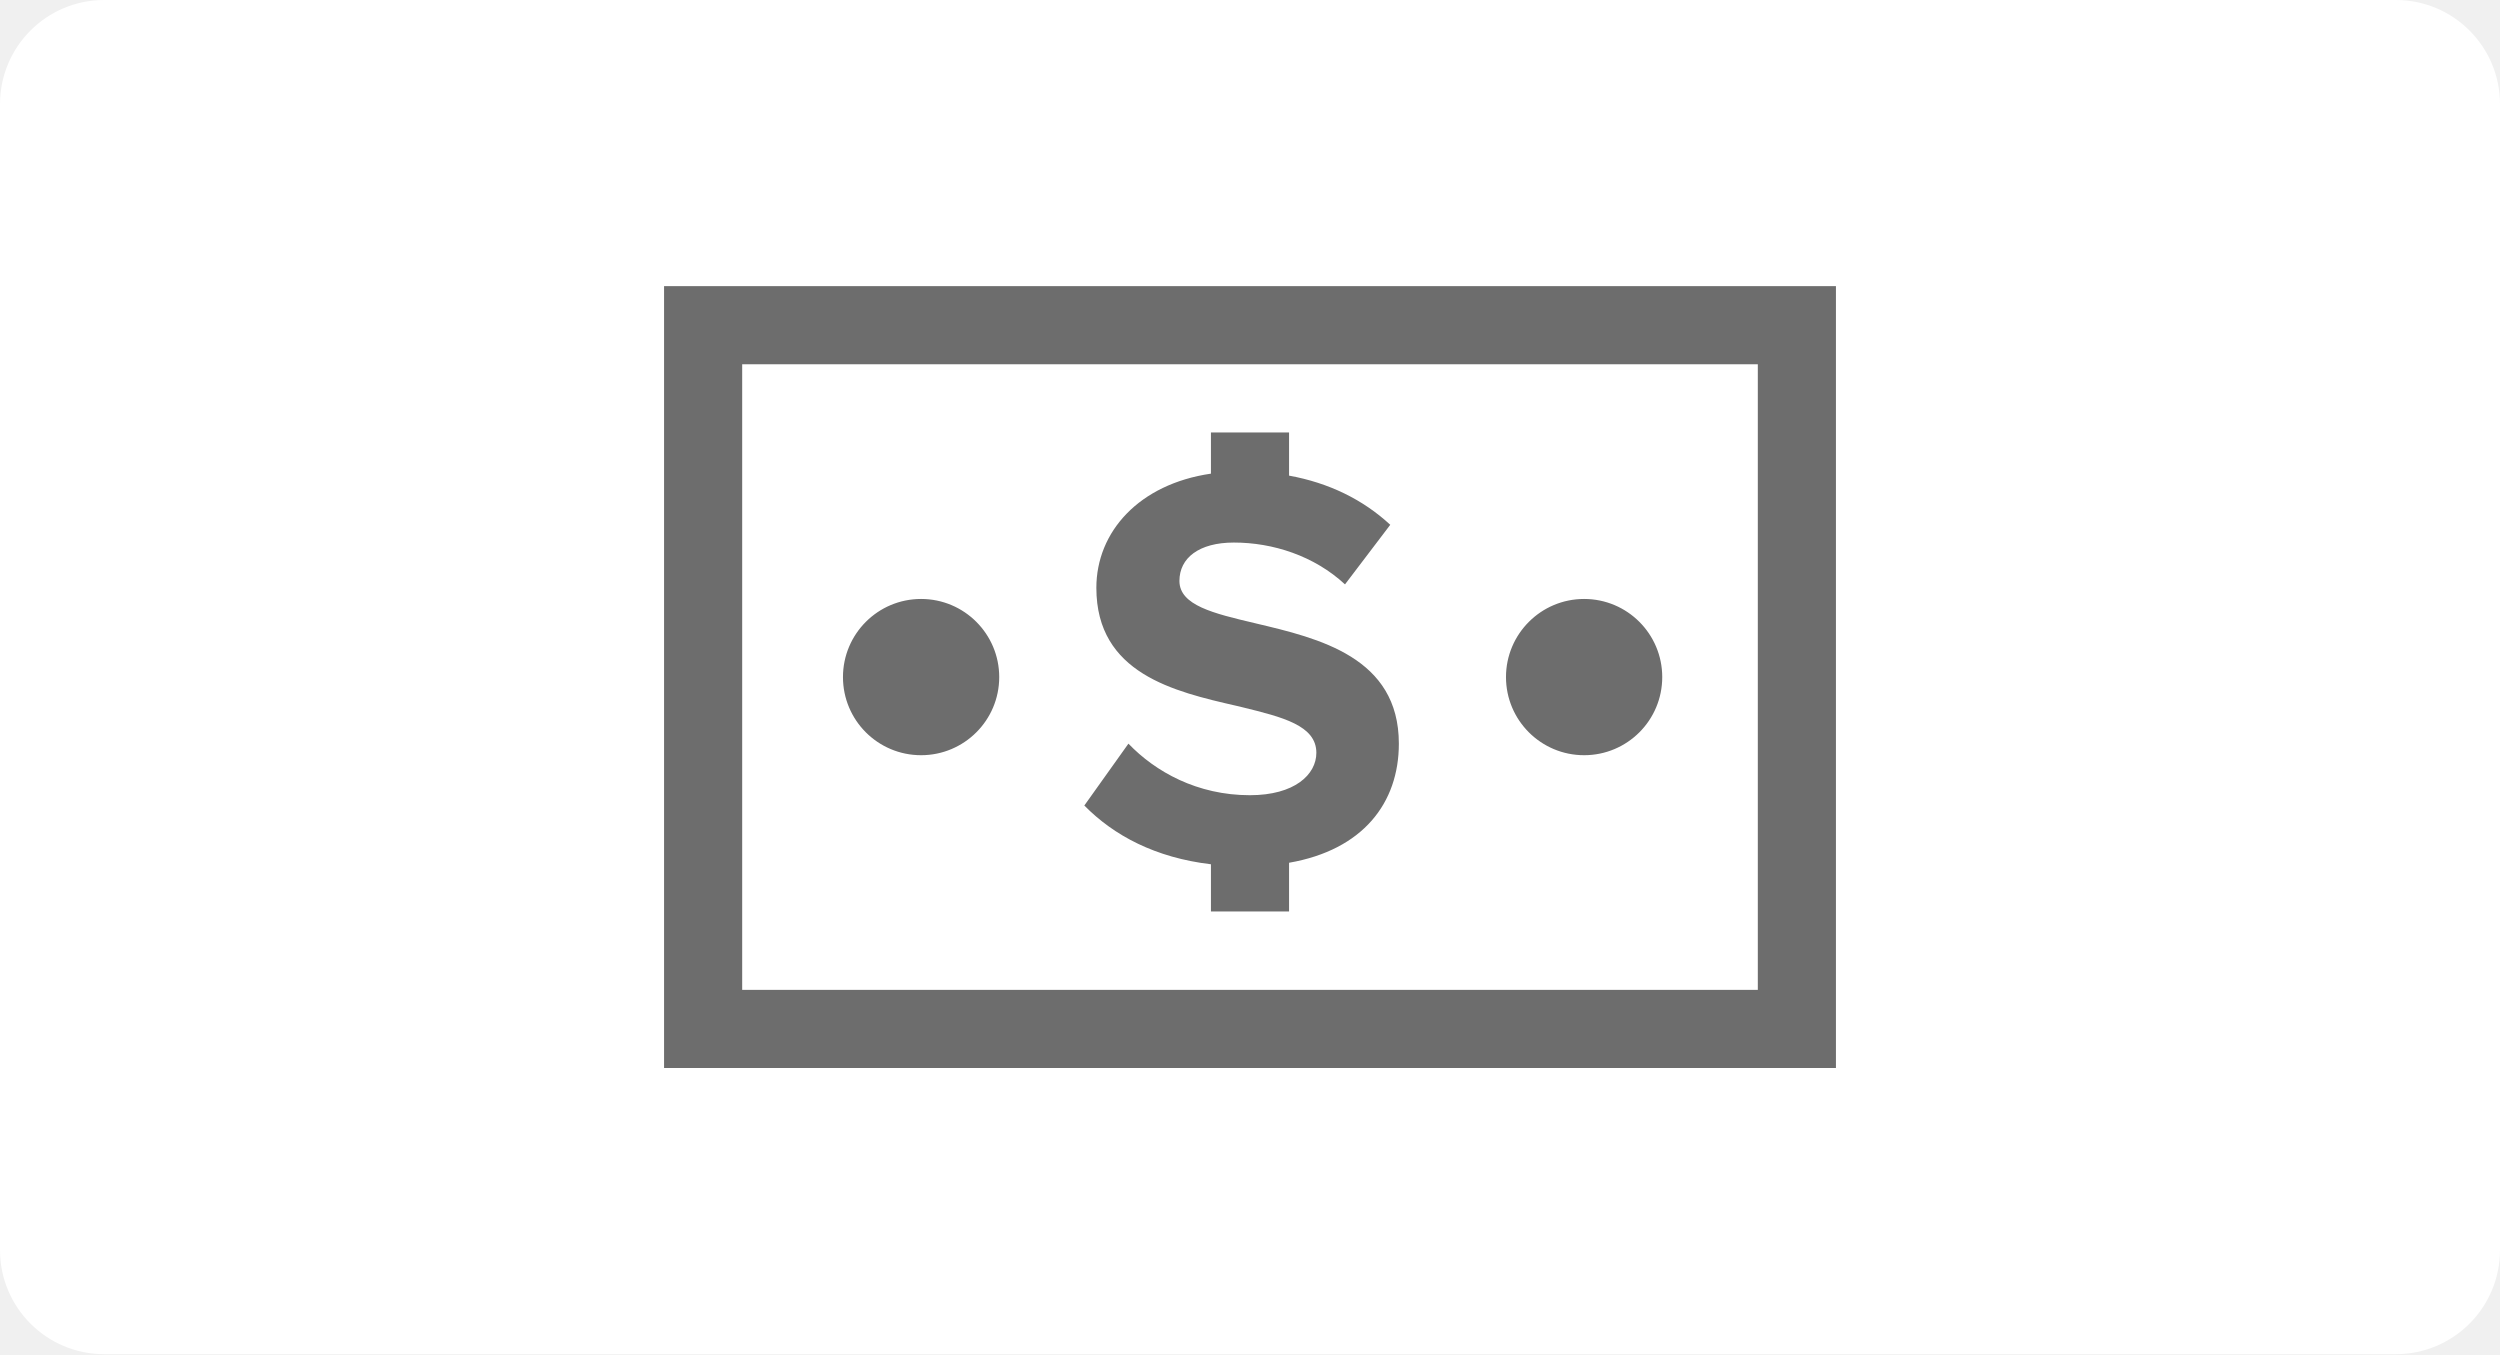
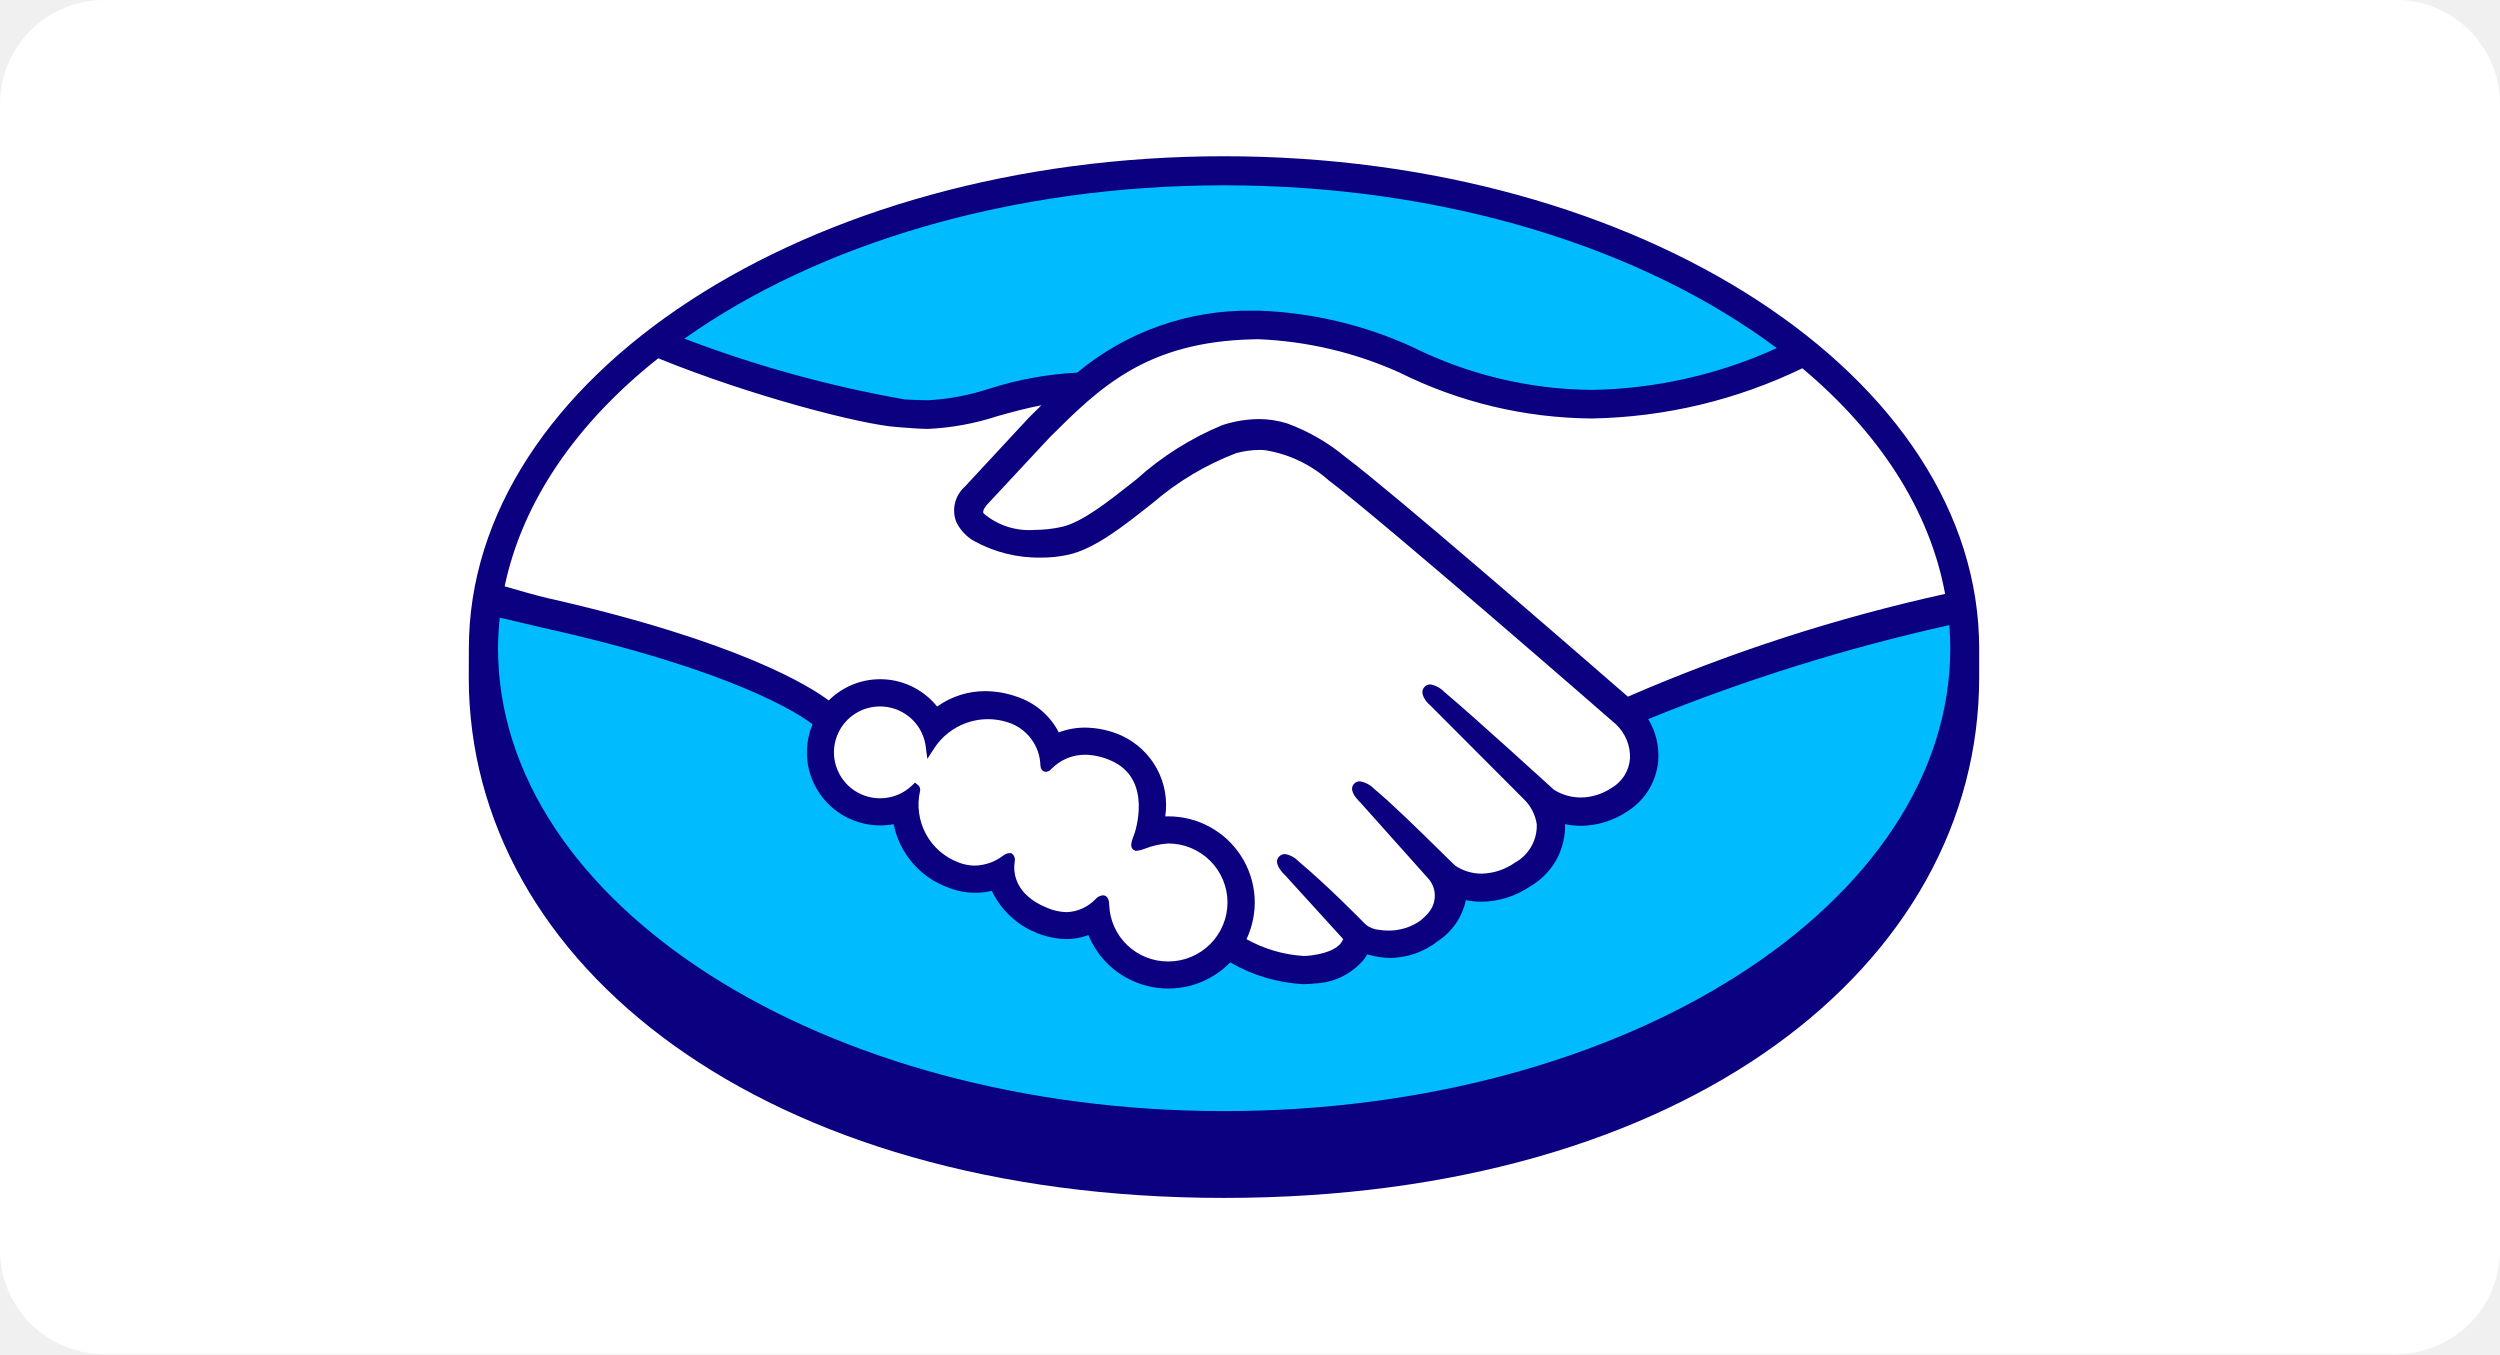
<svg xmlns="http://www.w3.org/2000/svg" width="48" height="26" viewBox="0 0 48 26" fill="none">
  <rect width="48" height="26" rx="2" fill="white" />
-   <path fill-rule="evenodd" clip-rule="evenodd" d="M12.75 5.494H35.25V20.506H12.75V5.494ZM14.25 6.994V19.006H33.75V6.994H14.25ZM21.666 14.278L20.819 15.466C21.387 16.044 22.185 16.468 23.25 16.594V17.5H24.75V16.565C26.169 16.318 26.858 15.417 26.858 14.278C26.858 12.618 25.32 12.255 24.11 11.969L24.108 11.968L24.086 11.963C23.303 11.778 22.645 11.623 22.645 11.154C22.645 10.714 23.019 10.417 23.69 10.417C24.438 10.417 25.23 10.67 25.824 11.22L26.693 10.076C26.167 9.59 25.514 9.271 24.75 9.132V8.303H23.25V9.094C21.871 9.295 21.05 10.209 21.05 11.286C21.05 12.935 22.549 13.279 23.74 13.552L23.789 13.563L23.849 13.578C24.625 13.769 25.274 13.928 25.274 14.454C25.274 14.872 24.856 15.268 23.998 15.268C22.986 15.268 22.183 14.817 21.666 14.278ZM30.415 14.5C31.244 14.5 31.915 13.829 31.915 13C31.915 12.172 31.244 11.5 30.415 11.5C29.587 11.5 28.915 12.172 28.915 13C28.915 13.829 29.587 14.5 30.415 14.5ZM19.185 13C19.185 13.829 18.513 14.5 17.685 14.5C16.856 14.5 16.185 13.829 16.185 13C16.185 12.172 16.856 11.5 17.685 11.5C18.513 11.5 19.185 12.172 19.185 13Z" fill="#6D6D6D" />
+   <path d="M23.503 3.375C15.645 3.375 9.275 7.436 9.275 12.446C9.275 17.455 15.645 21.909 23.503 21.909C31.362 21.909 37.731 17.455 37.731 12.446C37.731 7.436 31.361 3.375 23.503 3.375Z" fill="#00BCFF" />
+   <path d="M18.874 9.642C18.867 9.656 18.728 9.799 18.818 9.914C19.038 10.194 19.718 10.355 20.405 10.201C20.814 10.11 21.338 9.694 21.846 9.292C22.332 8.853 22.888 8.5 23.492 8.247C23.878 8.106 24.3 8.095 24.692 8.215C25.091 8.363 25.461 8.578 25.786 8.852C26.74 9.566 30.576 12.903 31.239 13.479C33.275 12.635 35.384 11.975 37.539 11.507C37.258 9.795 36.225 8.162 34.639 6.879C32.429 7.804 29.548 8.358 26.907 7.073C26.009 6.668 25.039 6.448 24.054 6.427C21.959 6.475 21.051 7.379 20.091 8.335L18.874 9.642Z" fill="white" />
+   <path d="M31.083 13.842C31.038 13.802 26.573 9.909 25.561 9.151C25.209 8.839 24.774 8.633 24.309 8.559C24.108 8.543 23.906 8.562 23.712 8.616C23.115 8.84 22.563 9.168 22.08 9.585C21.515 10.034 20.982 10.457 20.487 10.567C19.888 10.69 19.266 10.597 18.73 10.304C18.604 10.228 18.503 10.117 18.438 9.986C18.402 9.885 18.398 9.776 18.424 9.673C18.451 9.569 18.508 9.476 18.588 9.405L19.82 8.076C19.963 7.934 20.107 7.791 20.255 7.651C19.875 7.708 19.5 7.792 19.132 7.903C18.709 8.043 18.268 8.125 17.822 8.147C17.373 8.101 16.926 8.032 16.484 7.938C15.167 7.63 13.882 7.202 12.644 6.658C10.892 7.957 9.751 9.553 9.413 11.342C9.664 11.409 10.324 11.558 10.494 11.596C14.459 12.474 15.693 13.379 15.917 13.568C16.049 13.42 16.213 13.304 16.396 13.229C16.579 13.153 16.777 13.12 16.975 13.131C17.173 13.143 17.366 13.199 17.539 13.296C17.712 13.392 17.861 13.527 17.974 13.689C18.242 13.473 18.575 13.356 18.919 13.357C19.112 13.359 19.304 13.393 19.486 13.457C19.663 13.513 19.825 13.606 19.963 13.73C20.101 13.854 20.21 14.005 20.284 14.175C20.457 14.097 20.645 14.057 20.836 14.058C21.063 14.061 21.288 14.11 21.495 14.203C21.784 14.338 22.018 14.566 22.159 14.851C22.301 15.136 22.341 15.46 22.273 15.77C22.326 15.764 22.378 15.762 22.431 15.762C22.848 15.762 23.247 15.928 23.542 16.221C23.836 16.515 24.002 16.913 24.003 17.328C24.003 17.587 23.938 17.841 23.814 18.068C24.225 18.318 24.699 18.444 25.179 18.432C25.299 18.432 25.418 18.407 25.528 18.36C25.638 18.312 25.736 18.242 25.818 18.155C25.857 18.099 25.899 18.034 25.86 17.987L24.742 16.75C24.742 16.75 24.558 16.576 24.619 16.509C24.681 16.44 24.795 16.539 24.876 16.606C25.445 17.08 26.14 17.795 26.14 17.795C26.152 17.802 26.198 17.893 26.455 17.939C26.608 17.966 26.766 17.961 26.918 17.926C27.07 17.89 27.213 17.825 27.339 17.733C27.41 17.674 27.475 17.608 27.533 17.535C27.529 17.539 27.525 17.542 27.52 17.545C27.599 17.437 27.638 17.306 27.632 17.173C27.627 17.04 27.576 16.912 27.488 16.811L26.182 15.35C26.182 15.35 25.996 15.178 26.06 15.109C26.116 15.049 26.236 15.14 26.318 15.207C26.732 15.552 27.316 16.136 27.876 16.683C28.062 16.808 28.284 16.872 28.509 16.864C28.734 16.857 28.951 16.778 29.129 16.639C29.274 16.559 29.394 16.441 29.476 16.297C29.558 16.153 29.598 15.989 29.592 15.824C29.564 15.617 29.467 15.426 29.317 15.281L27.533 13.493C27.533 13.493 27.345 13.333 27.411 13.252C27.466 13.184 27.588 13.282 27.668 13.349C28.236 13.823 29.774 15.228 29.774 15.228C29.955 15.345 30.167 15.405 30.383 15.401C30.599 15.396 30.808 15.328 30.985 15.204C31.098 15.138 31.193 15.046 31.263 14.935C31.332 14.823 31.373 14.697 31.382 14.567C31.387 14.432 31.363 14.297 31.312 14.172C31.26 14.047 31.182 13.935 31.083 13.842V13.842Z" fill="white" />
+   <path d="M22.431 16.107C22.221 16.137 22.015 16.182 21.812 16.244C21.79 16.23 21.829 16.119 21.855 16.055C21.882 15.992 22.246 14.9 21.358 14.521C21.159 14.414 20.931 14.375 20.708 14.408C20.485 14.441 20.279 14.545 20.12 14.704C20.083 14.743 20.066 14.74 20.062 14.691C20.057 14.487 19.987 14.29 19.864 14.127C19.741 13.964 19.569 13.844 19.373 13.784C19.097 13.699 18.8 13.705 18.527 13.802C18.254 13.899 18.02 14.081 17.86 14.322C17.831 14.106 17.73 13.907 17.574 13.755C17.418 13.604 17.214 13.51 16.998 13.488C16.781 13.465 16.563 13.517 16.379 13.633C16.195 13.75 16.055 13.925 15.984 14.13C15.912 14.335 15.911 14.558 15.983 14.764C16.054 14.969 16.192 15.144 16.376 15.261C16.559 15.379 16.777 15.431 16.994 15.409C17.211 15.388 17.415 15.294 17.572 15.143C17.577 15.149 17.579 15.158 17.576 15.176C17.511 15.475 17.555 15.788 17.702 16.057C17.849 16.326 18.088 16.534 18.376 16.642C18.531 16.701 18.7 16.719 18.864 16.694C19.029 16.669 19.184 16.601 19.314 16.497C19.391 16.443 19.404 16.466 19.393 16.538C19.36 16.762 19.402 17.242 20.077 17.514C20.244 17.596 20.433 17.622 20.616 17.588C20.799 17.554 20.966 17.462 21.093 17.326C21.18 17.248 21.204 17.261 21.208 17.382C21.219 17.621 21.3 17.851 21.441 18.044C21.582 18.237 21.777 18.385 22.001 18.469C22.226 18.553 22.47 18.569 22.703 18.516C22.937 18.463 23.15 18.342 23.316 18.17C23.481 17.997 23.592 17.78 23.635 17.545C23.678 17.31 23.65 17.067 23.556 16.848C23.462 16.628 23.305 16.441 23.105 16.309C22.905 16.178 22.671 16.108 22.431 16.107H22.431Z" fill="white" />
+   <path d="M23.501 3C15.493 3 9.002 7.244 9.002 12.45C9.002 12.585 9 12.956 9 13.004C9 18.527 14.674 23 23.499 23C32.378 23 38 18.528 38 13.005V12.45C38 7.244 31.508 3 23.501 3ZM37.346 11.403C35.257 11.864 33.217 12.524 31.256 13.376C29.88 12.18 26.701 9.426 25.841 8.782C25.507 8.502 25.127 8.282 24.718 8.131C24.54 8.075 24.355 8.046 24.168 8.046C23.93 8.049 23.694 8.088 23.468 8.163C22.863 8.413 22.306 8.765 21.821 9.202L21.793 9.224C21.294 9.62 20.778 10.029 20.387 10.116C20.216 10.154 20.041 10.174 19.866 10.174C19.691 10.188 19.514 10.168 19.346 10.114C19.178 10.06 19.022 9.974 18.888 9.86C18.864 9.829 18.88 9.779 18.936 9.707L18.944 9.697L20.154 8.398C21.102 7.454 21.997 6.562 24.057 6.515C24.092 6.514 24.126 6.513 24.16 6.513C25.096 6.551 26.016 6.768 26.869 7.152C28.016 7.724 29.279 8.025 30.561 8.035C31.963 8.01 33.343 7.682 34.605 7.071C36.075 8.303 37.05 9.787 37.346 11.403ZM23.503 3.558C27.754 3.558 31.557 4.772 34.114 6.684C32.999 7.192 31.79 7.465 30.564 7.486C29.364 7.476 28.182 7.193 27.11 6.658C26.182 6.236 25.18 6 24.161 5.964C24.122 5.964 24.083 5.964 24.045 5.965C22.817 5.947 21.625 6.369 20.683 7.154C20.113 7.184 19.55 7.287 19.006 7.459C18.624 7.586 18.226 7.662 17.824 7.685C17.673 7.685 17.4 7.671 17.375 7.67C15.929 7.416 14.511 7.025 13.14 6.502C15.692 4.695 19.389 3.558 23.503 3.558ZM12.638 6.879C14.406 7.6 16.552 8.157 17.23 8.2C17.42 8.213 17.621 8.234 17.823 8.235C18.277 8.213 18.726 8.13 19.157 7.988C19.414 7.916 19.697 7.838 19.995 7.781C19.915 7.859 19.836 7.937 19.756 8.017L18.527 9.342C18.434 9.425 18.367 9.534 18.337 9.655C18.307 9.775 18.315 9.902 18.359 10.019C18.43 10.166 18.542 10.29 18.682 10.376C19.079 10.6 19.53 10.714 19.987 10.706C20.162 10.707 20.336 10.689 20.507 10.652C21.023 10.537 21.563 10.108 22.136 9.654C22.61 9.246 23.152 8.923 23.737 8.699C23.882 8.661 24.032 8.64 24.183 8.638C24.222 8.638 24.26 8.64 24.298 8.645C24.749 8.719 25.169 8.919 25.509 9.221C26.518 9.977 30.984 13.869 31.028 13.908C31.116 13.992 31.186 14.093 31.232 14.206C31.279 14.319 31.3 14.44 31.296 14.562C31.288 14.678 31.251 14.791 31.189 14.89C31.126 14.99 31.041 15.072 30.939 15.13C30.765 15.246 30.562 15.309 30.353 15.312C30.17 15.312 29.99 15.261 29.835 15.163C29.819 15.149 28.289 13.751 27.726 13.281C27.655 13.207 27.562 13.158 27.461 13.141C27.439 13.14 27.417 13.145 27.396 13.155C27.376 13.164 27.358 13.178 27.344 13.196C27.256 13.304 27.355 13.455 27.472 13.554L29.259 15.345C29.392 15.474 29.479 15.644 29.506 15.827C29.511 15.977 29.474 16.126 29.399 16.256C29.324 16.387 29.214 16.494 29.082 16.566C28.896 16.696 28.676 16.769 28.448 16.774C28.267 16.774 28.089 16.721 27.939 16.62L27.682 16.369C27.214 15.909 26.73 15.434 26.376 15.139C26.304 15.066 26.211 15.018 26.109 15.002C26.088 15.001 26.067 15.005 26.048 15.014C26.028 15.022 26.011 15.034 25.997 15.05C25.956 15.094 25.928 15.175 26.029 15.308C26.056 15.344 26.087 15.377 26.119 15.408L27.423 16.868C27.499 16.953 27.543 17.061 27.548 17.174C27.553 17.288 27.52 17.399 27.453 17.491L27.407 17.549C27.369 17.59 27.328 17.629 27.285 17.666C27.101 17.801 26.877 17.871 26.648 17.867C26.589 17.867 26.53 17.862 26.472 17.852C26.377 17.845 26.286 17.807 26.215 17.744L26.198 17.728C26.127 17.654 25.47 16.986 24.926 16.533C24.859 16.462 24.77 16.414 24.672 16.398C24.65 16.398 24.628 16.402 24.608 16.411C24.588 16.42 24.569 16.434 24.555 16.45C24.447 16.568 24.609 16.743 24.677 16.808L25.789 18.03C25.78 18.057 25.766 18.082 25.747 18.105C25.708 18.16 25.573 18.294 25.169 18.345C25.12 18.351 25.071 18.354 25.022 18.354C24.639 18.329 24.267 18.219 23.933 18.032C24.052 17.78 24.105 17.502 24.088 17.224C24.07 16.946 23.983 16.677 23.833 16.442C23.683 16.206 23.477 16.013 23.232 15.879C22.987 15.744 22.712 15.674 22.433 15.674C22.413 15.674 22.392 15.674 22.373 15.675C22.42 15.36 22.364 15.039 22.212 14.758C22.06 14.479 21.821 14.255 21.531 14.122C21.313 14.025 21.077 13.973 20.837 13.97C20.663 13.969 20.491 14 20.329 14.062C20.16 13.735 19.868 13.488 19.516 13.374C19.325 13.307 19.124 13.272 18.921 13.27C18.588 13.268 18.263 13.372 17.993 13.566C17.871 13.413 17.717 13.287 17.542 13.197C17.367 13.106 17.175 13.054 16.978 13.043C16.782 13.032 16.585 13.062 16.401 13.132C16.217 13.203 16.05 13.31 15.911 13.449C15.564 13.185 14.191 12.316 10.515 11.484C10.339 11.445 9.94 11.331 9.689 11.258C10.034 9.613 11.083 8.111 12.638 6.879H12.638ZM19.457 16.416L19.418 16.38H19.377C19.336 16.383 19.297 16.399 19.265 16.425C19.107 16.547 18.915 16.615 18.715 16.62C18.61 16.619 18.506 16.599 18.409 16.561C18.139 16.461 17.915 16.266 17.778 16.014C17.642 15.761 17.601 15.467 17.665 15.188C17.67 15.167 17.669 15.146 17.662 15.127C17.656 15.107 17.644 15.089 17.628 15.075L17.568 15.026L17.512 15.08C17.348 15.238 17.129 15.327 16.9 15.327C16.73 15.328 16.563 15.279 16.419 15.188C16.276 15.096 16.162 14.965 16.092 14.811C16.021 14.656 15.996 14.485 16.021 14.317C16.046 14.149 16.119 13.992 16.231 13.864C16.343 13.736 16.49 13.644 16.654 13.597C16.818 13.551 16.992 13.553 17.155 13.602C17.318 13.652 17.463 13.747 17.573 13.877C17.683 14.006 17.752 14.165 17.774 14.333L17.805 14.57L17.935 14.37C18.082 14.142 18.301 13.97 18.556 13.879C18.812 13.788 19.091 13.784 19.349 13.868C19.528 13.924 19.684 14.034 19.796 14.183C19.909 14.332 19.971 14.512 19.976 14.698C19.985 14.813 20.067 14.819 20.083 14.819C20.103 14.817 20.122 14.812 20.14 14.803C20.157 14.793 20.173 14.781 20.185 14.765C20.27 14.678 20.371 14.608 20.483 14.561C20.595 14.514 20.715 14.49 20.837 14.491C21.005 14.495 21.171 14.532 21.325 14.601C22.158 14.957 21.78 16.012 21.776 16.023C21.704 16.198 21.701 16.275 21.768 16.32L21.801 16.335H21.826C21.881 16.329 21.935 16.314 21.987 16.293C22.129 16.237 22.279 16.204 22.431 16.195H22.432C22.581 16.195 22.729 16.224 22.866 16.281C23.004 16.338 23.13 16.422 23.235 16.527C23.34 16.632 23.424 16.757 23.481 16.894C23.538 17.032 23.568 17.179 23.568 17.328C23.568 17.477 23.538 17.624 23.481 17.761C23.424 17.898 23.34 18.023 23.235 18.128C23.129 18.233 23.004 18.317 22.866 18.374C22.728 18.431 22.58 18.46 22.431 18.46C22.138 18.462 21.856 18.35 21.645 18.148C21.433 17.947 21.309 17.671 21.297 17.38C21.296 17.328 21.29 17.19 21.173 17.19C21.119 17.196 21.07 17.222 21.035 17.262C20.89 17.416 20.69 17.506 20.478 17.513C20.352 17.51 20.227 17.483 20.111 17.433C19.464 17.172 19.455 16.729 19.481 16.551C19.487 16.528 19.488 16.504 19.484 16.481C19.48 16.457 19.471 16.435 19.457 16.416V16.416ZM23.503 21.333C15.804 21.333 9.562 17.354 9.562 12.446C9.563 12.249 9.574 12.053 9.595 11.858C9.657 11.873 10.268 12.019 10.395 12.047C14.15 12.878 15.391 13.743 15.601 13.906C15.512 14.119 15.477 14.351 15.499 14.581C15.521 14.81 15.6 15.031 15.729 15.223C15.857 15.415 16.032 15.573 16.236 15.682C16.44 15.791 16.668 15.848 16.9 15.848C16.986 15.848 17.073 15.84 17.158 15.824C17.213 16.102 17.34 16.361 17.526 16.575C17.712 16.789 17.951 16.952 18.219 17.046C18.379 17.109 18.549 17.141 18.721 17.142C18.829 17.143 18.936 17.13 19.041 17.103C19.17 17.373 19.371 17.603 19.623 17.767C19.875 17.931 20.167 18.022 20.467 18.031C20.614 18.031 20.759 18.005 20.897 17.954C21.001 18.208 21.167 18.432 21.38 18.606C21.593 18.78 21.846 18.898 22.116 18.95C22.386 19.002 22.665 18.986 22.928 18.904C23.19 18.821 23.428 18.675 23.62 18.478C24.048 18.727 24.53 18.87 25.025 18.896C25.096 18.896 25.167 18.891 25.237 18.883C25.42 18.877 25.599 18.833 25.764 18.753C25.928 18.672 26.073 18.558 26.19 18.418C26.212 18.388 26.232 18.356 26.249 18.323C26.395 18.367 26.546 18.391 26.698 18.393C27.028 18.387 27.347 18.273 27.606 18.07C27.88 17.891 28.072 17.612 28.142 17.293C28.142 17.29 28.143 17.286 28.143 17.282C28.243 17.303 28.345 17.313 28.447 17.313C28.78 17.309 29.105 17.206 29.38 17.018C29.589 16.897 29.761 16.723 29.879 16.513C29.997 16.302 30.055 16.064 30.049 15.824C30.15 15.845 30.253 15.855 30.357 15.856C30.668 15.852 30.971 15.759 31.23 15.588C31.402 15.483 31.547 15.339 31.653 15.168C31.758 14.997 31.822 14.803 31.838 14.603C31.859 14.324 31.791 14.046 31.645 13.807C33.518 13.045 35.453 12.441 37.427 12.002C37.439 12.149 37.445 12.297 37.445 12.446C37.445 17.354 31.203 21.333 23.503 21.333L23.503 21.333Z" fill="#0A0080" />
</svg>
